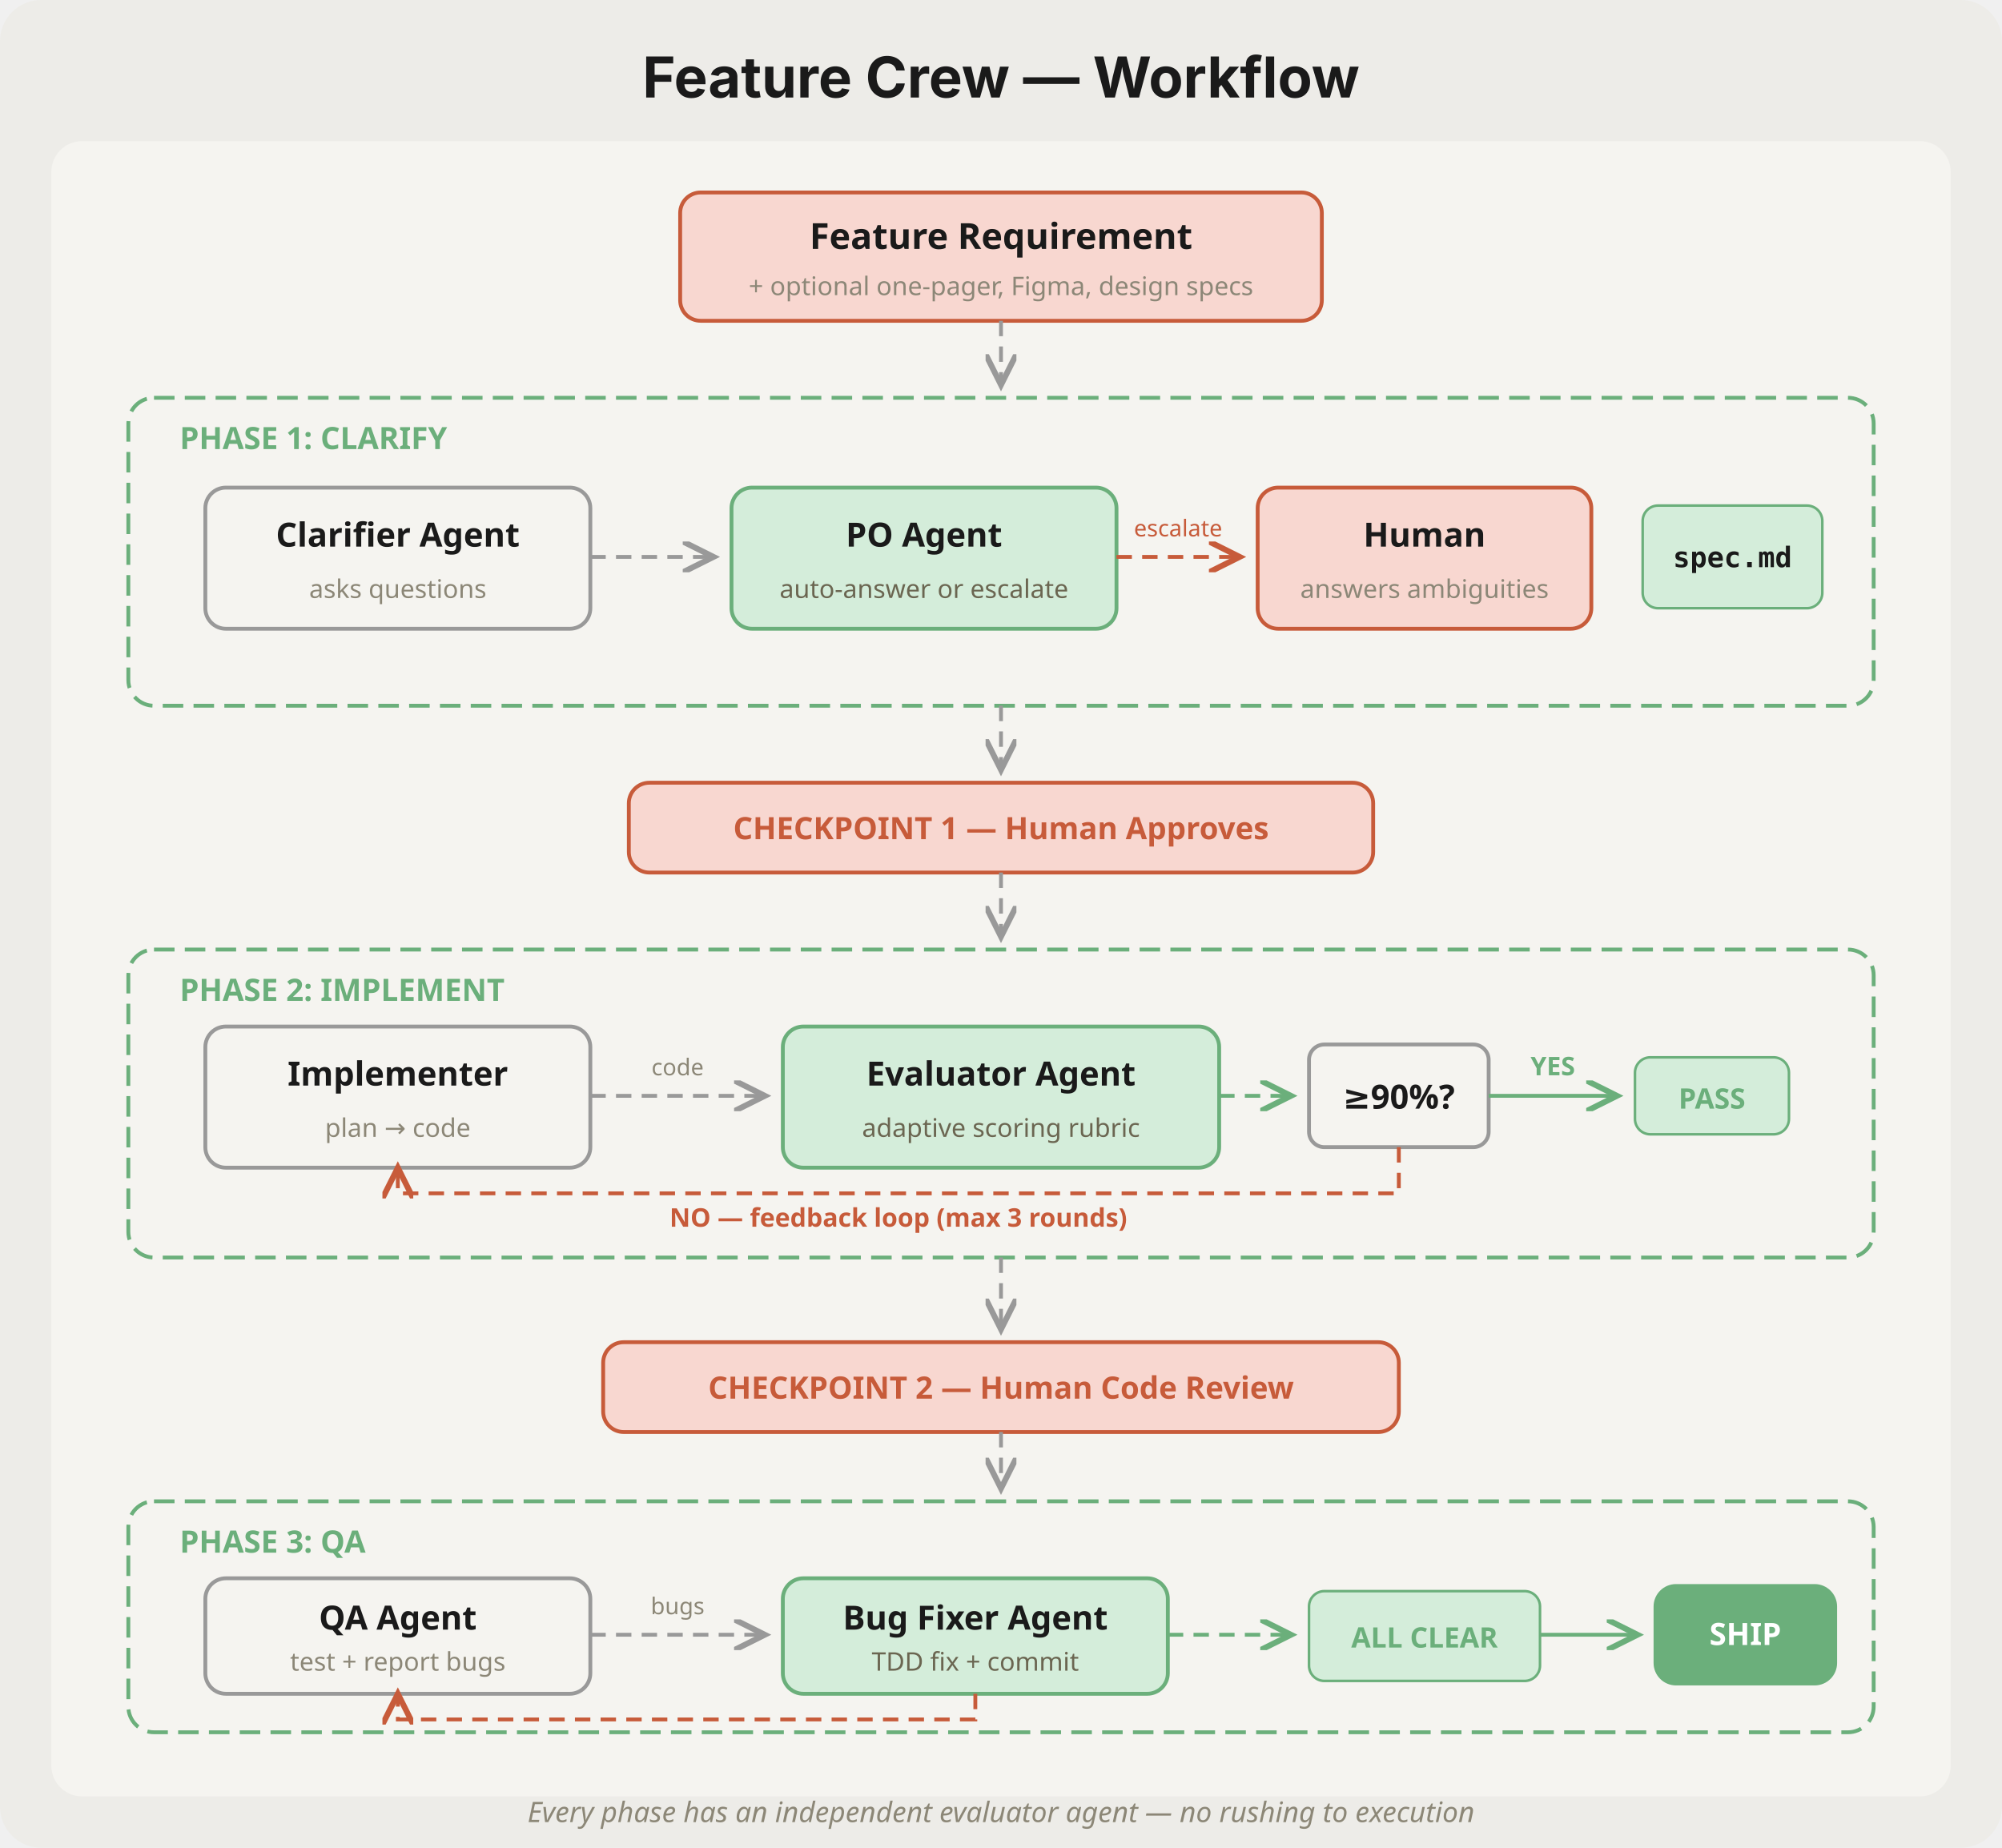
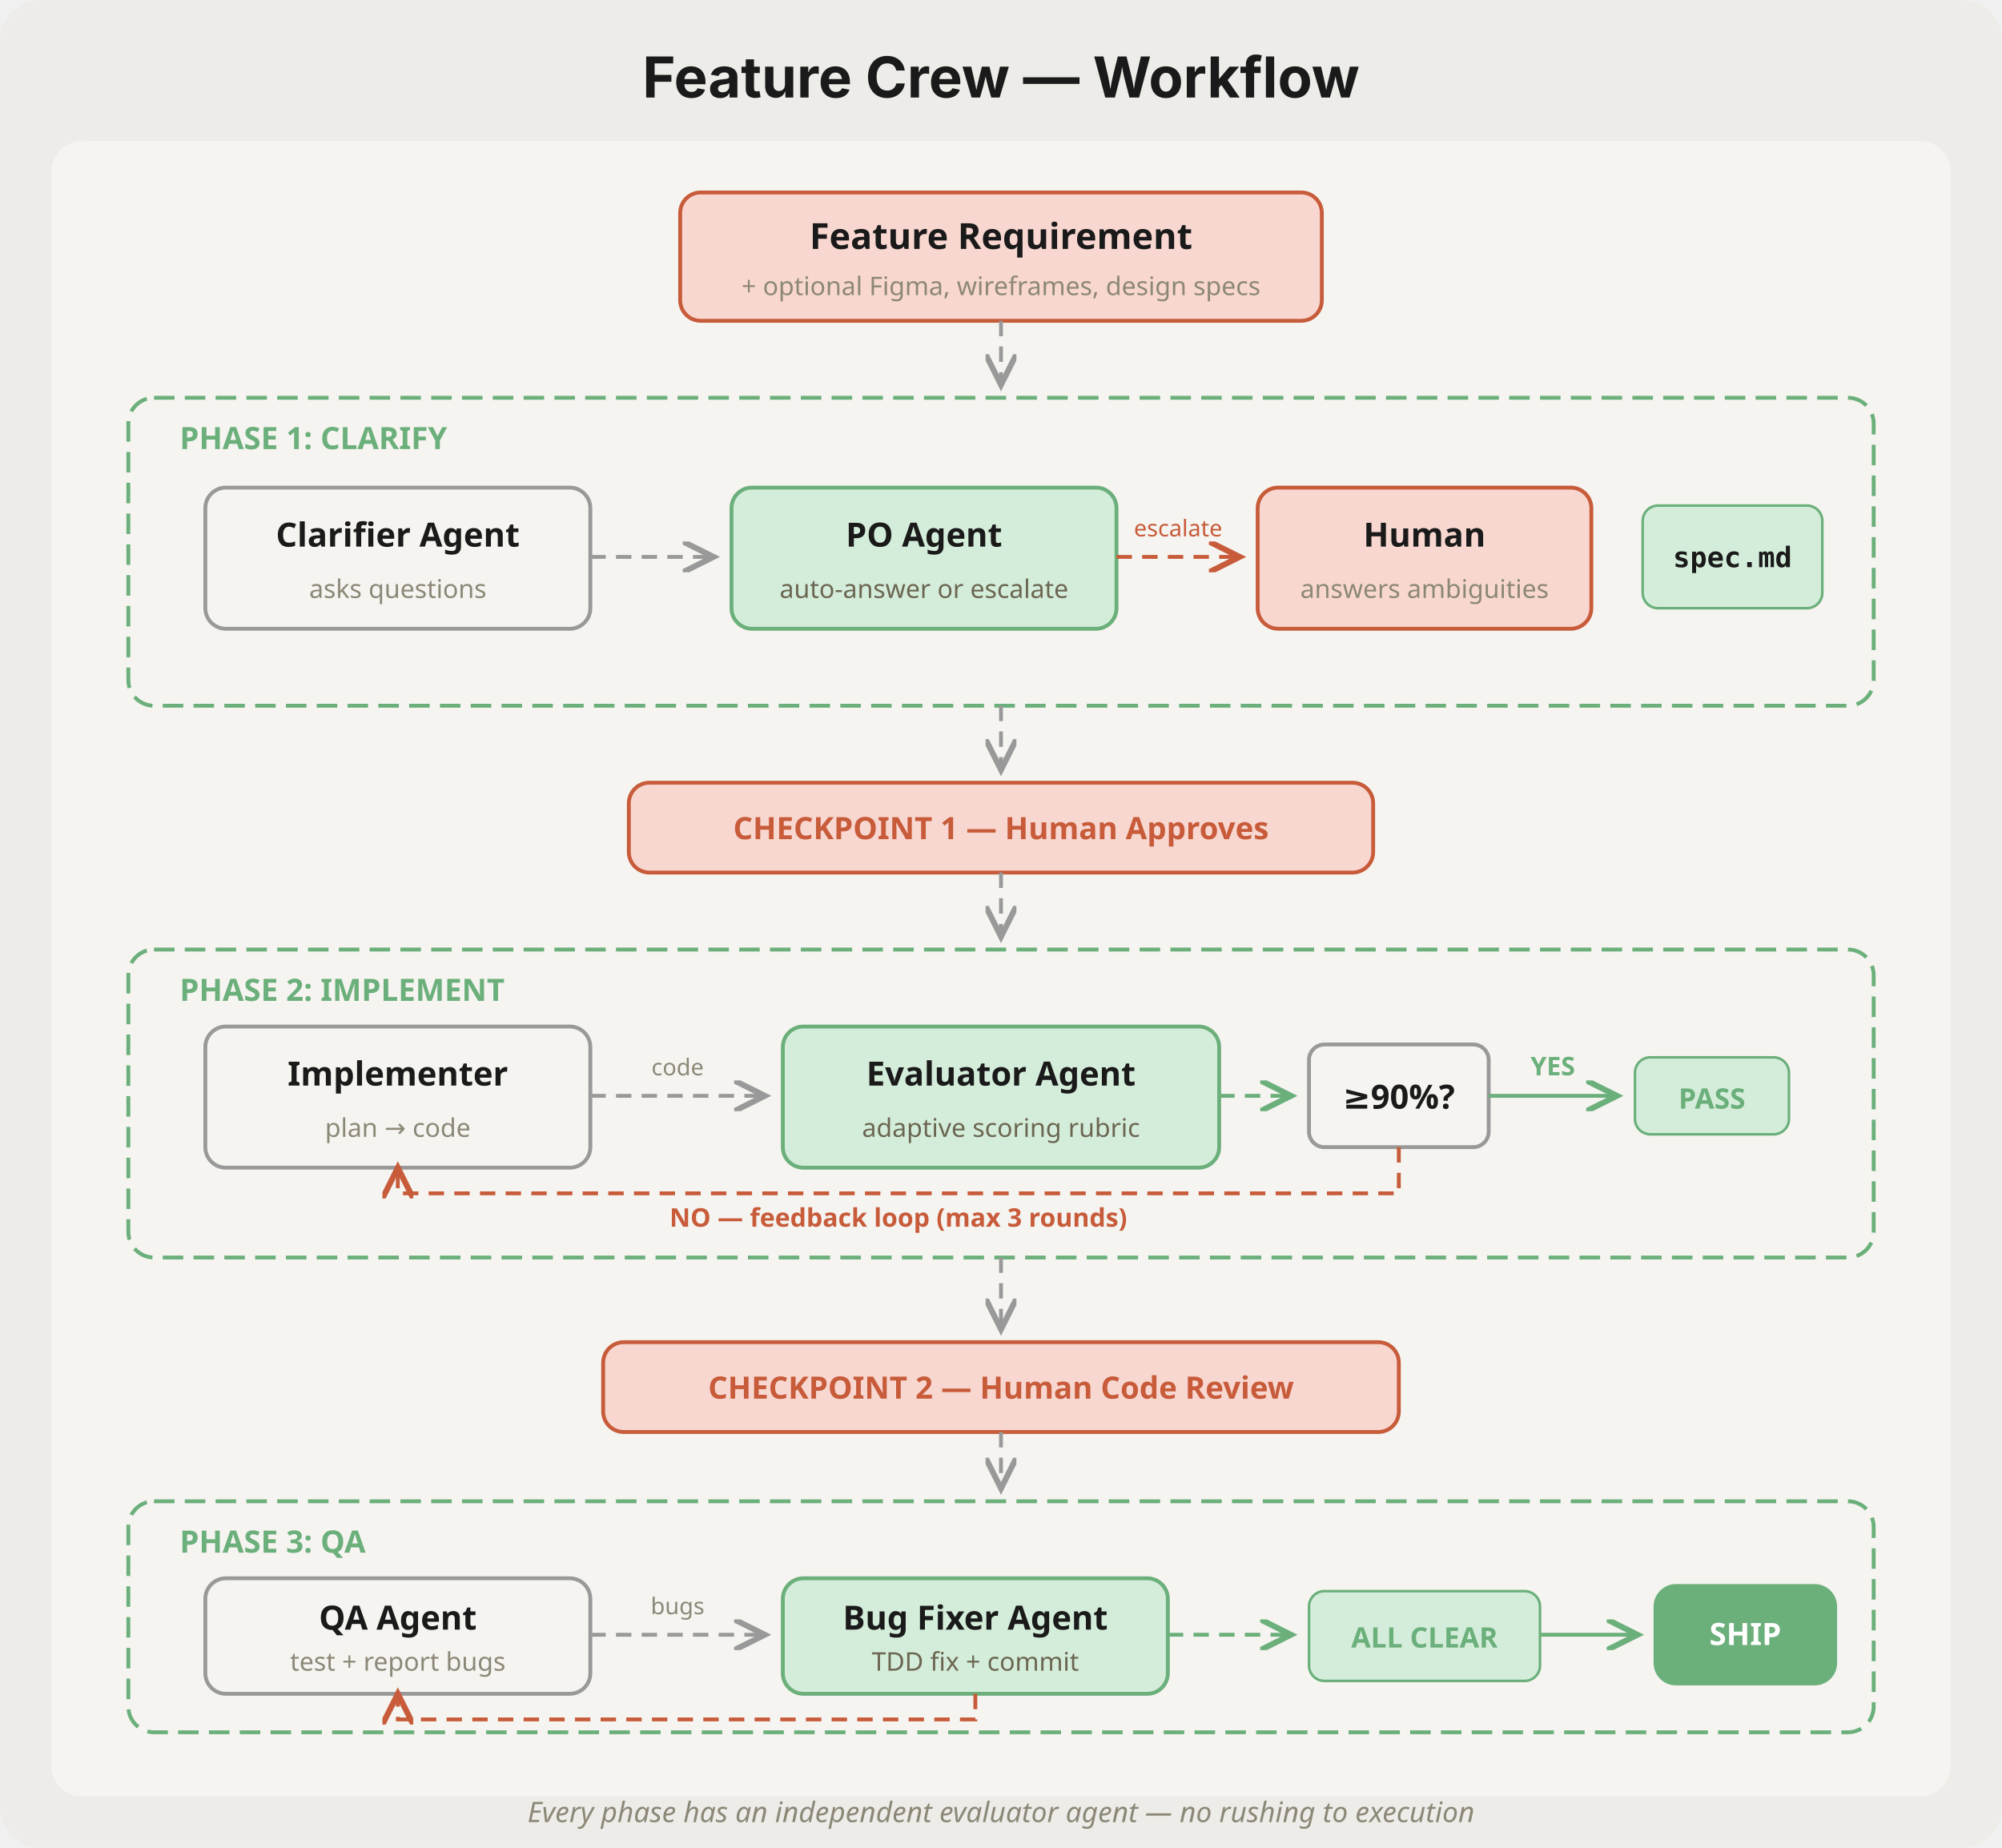
<svg xmlns="http://www.w3.org/2000/svg" width="780" height="720" viewBox="0 0 780 720">
  <rect width="780" height="720" rx="16" ry="16" fill="#EDECE8" />
  <rect x="20" y="55" width="740" height="645" rx="12" ry="12" fill="#F5F4F0" />
  <defs>
    <marker id="arr" markerWidth="10" markerHeight="8" refX="8" refY="4" orient="auto">
      <path d="M0,0 L8,4 L0,8" fill="none" stroke="#999" stroke-width="1.5" />
    </marker>
    <marker id="arr-green" markerWidth="10" markerHeight="8" refX="8" refY="4" orient="auto">
      <path d="M0,0 L8,4 L0,8" fill="none" stroke="#6BAF7B" stroke-width="1.5" />
    </marker>
    <marker id="arr-orange" markerWidth="10" markerHeight="8" refX="8" refY="4" orient="auto">
      <path d="M0,0 L8,4 L0,8" fill="none" stroke="#C75B3A" stroke-width="1.5" />
    </marker>
  </defs>
  <text x="390" y="38" text-anchor="middle" font-family="system-ui, -apple-system, sans-serif" font-size="22" font-weight="700" fill="#1A1A1A">Feature Crew — Workflow</text>
  <rect x="265" y="75" width="250" height="50" rx="8" ry="8" fill="#F8D7D0" stroke="#C75B3A" stroke-width="1.5" />
  <text x="390" y="97" text-anchor="middle" font-family="system-ui, sans-serif" font-size="14" font-weight="600" fill="#1A1A1A">Feature Requirement</text>
-   <text x="390" y="115" text-anchor="middle" font-family="system-ui, sans-serif" font-size="10" fill="#8C8777">+ optional one-pager, Figma, design specs</text>
+   <text x="390" y="115" text-anchor="middle" font-family="system-ui, sans-serif" font-size="10" fill="#8C8777">+ optional Figma, wireframes, design specs</text>
  <line x1="390" y1="125" x2="390" y2="150" stroke="#999" stroke-width="1.5" stroke-dasharray="6,4" marker-end="url(#arr)" />
  <rect x="50" y="155" width="680" height="120" rx="10" ry="10" fill="none" stroke="#6BAF7B" stroke-width="1.5" stroke-dasharray="8,4" />
  <text x="70" y="175" font-family="system-ui, sans-serif" font-size="12" font-weight="700" fill="#6BAF7B">PHASE 1: CLARIFY</text>
  <rect x="80" y="190" width="150" height="55" rx="8" ry="8" fill="#F5F4F0" stroke="#999" stroke-width="1.5" />
  <text x="155" y="213" text-anchor="middle" font-family="system-ui, sans-serif" font-size="13" font-weight="600" fill="#1A1A1A">Clarifier Agent</text>
  <text x="155" y="233" text-anchor="middle" font-family="system-ui, sans-serif" font-size="10" fill="#8C8777">asks questions</text>
  <line x1="230" y1="217" x2="278" y2="217" stroke="#999" stroke-width="1.5" stroke-dasharray="6,4" marker-end="url(#arr)" />
  <rect x="285" y="190" width="150" height="55" rx="8" ry="8" fill="#D4EDDA" stroke="#6BAF7B" stroke-width="1.5" />
  <text x="360" y="213" text-anchor="middle" font-family="system-ui, sans-serif" font-size="13" font-weight="600" fill="#1A1A1A">PO Agent</text>
  <text x="360" y="233" text-anchor="middle" font-family="system-ui, sans-serif" font-size="10" fill="#6B6651">auto-answer or escalate</text>
  <line x1="435" y1="217" x2="483" y2="217" stroke="#C75B3A" stroke-width="1.5" stroke-dasharray="6,4" marker-end="url(#arr-orange)" />
  <text x="459" y="209" text-anchor="middle" font-family="system-ui, sans-serif" font-size="9" fill="#C75B3A">escalate</text>
  <rect x="490" y="190" width="130" height="55" rx="8" ry="8" fill="#F8D7D0" stroke="#C75B3A" stroke-width="1.5" />
  <text x="555" y="213" text-anchor="middle" font-family="system-ui, sans-serif" font-size="13" font-weight="600" fill="#1A1A1A">Human</text>
  <text x="555" y="233" text-anchor="middle" font-family="system-ui, sans-serif" font-size="10" fill="#8C8777">answers ambiguities</text>
  <rect x="640" y="197" width="70" height="40" rx="6" ry="6" fill="#D4EDDA" stroke="#6BAF7B" stroke-width="1" />
  <text x="675" y="221" text-anchor="middle" font-family="'SF Mono', monospace" font-size="11" font-weight="600" fill="#1A1A1A">spec.md</text>
  <line x1="390" y1="275" x2="390" y2="300" stroke="#999" stroke-width="1.5" stroke-dasharray="6,4" marker-end="url(#arr)" />
  <rect x="245" y="305" width="290" height="35" rx="8" ry="8" fill="#F8D7D0" stroke="#C75B3A" stroke-width="1.5" />
  <text x="390" y="327" text-anchor="middle" font-family="system-ui, sans-serif" font-size="12" font-weight="600" fill="#C75B3A">CHECKPOINT 1 — Human Approves</text>
  <line x1="390" y1="340" x2="390" y2="365" stroke="#999" stroke-width="1.5" stroke-dasharray="6,4" marker-end="url(#arr)" />
  <rect x="50" y="370" width="680" height="120" rx="10" ry="10" fill="none" stroke="#6BAF7B" stroke-width="1.5" stroke-dasharray="8,4" />
  <text x="70" y="390" font-family="system-ui, sans-serif" font-size="12" font-weight="700" fill="#6BAF7B">PHASE 2: IMPLEMENT</text>
  <rect x="80" y="400" width="150" height="55" rx="8" ry="8" fill="#F5F4F0" stroke="#999" stroke-width="1.5" />
  <text x="155" y="423" text-anchor="middle" font-family="system-ui, sans-serif" font-size="13" font-weight="600" fill="#1A1A1A">Implementer</text>
  <text x="155" y="443" text-anchor="middle" font-family="system-ui, sans-serif" font-size="10" fill="#8C8777">plan → code</text>
  <line x1="230" y1="427" x2="298" y2="427" stroke="#999" stroke-width="1.5" stroke-dasharray="6,4" marker-end="url(#arr)" />
  <text x="264" y="419" text-anchor="middle" font-family="system-ui, sans-serif" font-size="9" fill="#8C8777">code</text>
  <rect x="305" y="400" width="170" height="55" rx="8" ry="8" fill="#D4EDDA" stroke="#6BAF7B" stroke-width="1.5" />
  <text x="390" y="423" text-anchor="middle" font-family="system-ui, sans-serif" font-size="13" font-weight="600" fill="#1A1A1A">Evaluator Agent</text>
  <text x="390" y="443" text-anchor="middle" font-family="system-ui, sans-serif" font-size="10" fill="#6B6651">adaptive scoring rubric</text>
  <rect x="510" y="407" width="70" height="40" rx="6" ry="6" fill="#F5F4F0" stroke="#999" stroke-width="1.5" />
  <text x="545" y="432" text-anchor="middle" font-family="system-ui, sans-serif" font-size="13" font-weight="700" fill="#1A1A1A">≥90%?</text>
  <line x1="475" y1="427" x2="503" y2="427" stroke="#6BAF7B" stroke-width="1.5" stroke-dasharray="6,4" marker-end="url(#arr-green)" />
  <line x1="580" y1="427" x2="630" y2="427" stroke="#6BAF7B" stroke-width="1.5" marker-end="url(#arr-green)" />
  <text x="605" y="419" text-anchor="middle" font-family="system-ui, sans-serif" font-size="10" font-weight="600" fill="#6BAF7B">YES</text>
  <rect x="637" y="412" width="60" height="30" rx="6" ry="6" fill="#D4EDDA" stroke="#6BAF7B" stroke-width="1" />
  <text x="667" y="432" text-anchor="middle" font-family="system-ui, sans-serif" font-size="11" font-weight="600" fill="#6BAF7B">PASS</text>
  <path d="M545,447 L545,465 L155,465 L155,455" fill="none" stroke="#C75B3A" stroke-width="1.5" stroke-dasharray="6,4" marker-end="url(#arr-orange)" />
  <text x="350" y="478" text-anchor="middle" font-family="system-ui, sans-serif" font-size="10" font-weight="600" fill="#C75B3A">NO — feedback loop (max 3 rounds)</text>
  <line x1="390" y1="490" x2="390" y2="518" stroke="#999" stroke-width="1.5" stroke-dasharray="6,4" marker-end="url(#arr)" />
  <rect x="235" y="523" width="310" height="35" rx="8" ry="8" fill="#F8D7D0" stroke="#C75B3A" stroke-width="1.5" />
  <text x="390" y="545" text-anchor="middle" font-family="system-ui, sans-serif" font-size="12" font-weight="600" fill="#C75B3A">CHECKPOINT 2 — Human Code Review</text>
  <line x1="390" y1="558" x2="390" y2="580" stroke="#999" stroke-width="1.5" stroke-dasharray="6,4" marker-end="url(#arr)" />
  <rect x="50" y="585" width="680" height="90" rx="10" ry="10" fill="none" stroke="#6BAF7B" stroke-width="1.5" stroke-dasharray="8,4" />
  <text x="70" y="605" font-family="system-ui, sans-serif" font-size="12" font-weight="700" fill="#6BAF7B">PHASE 3: QA</text>
  <rect x="80" y="615" width="150" height="45" rx="8" ry="8" fill="#F5F4F0" stroke="#999" stroke-width="1.5" />
  <text x="155" y="635" text-anchor="middle" font-family="system-ui, sans-serif" font-size="13" font-weight="600" fill="#1A1A1A">QA Agent</text>
  <text x="155" y="651" text-anchor="middle" font-family="system-ui, sans-serif" font-size="10" fill="#8C8777">test + report bugs</text>
  <line x1="230" y1="637" x2="298" y2="637" stroke="#999" stroke-width="1.5" stroke-dasharray="6,4" marker-end="url(#arr)" />
  <text x="264" y="629" text-anchor="middle" font-family="system-ui, sans-serif" font-size="9" fill="#8C8777">bugs</text>
  <rect x="305" y="615" width="150" height="45" rx="8" ry="8" fill="#D4EDDA" stroke="#6BAF7B" stroke-width="1.5" />
  <text x="380" y="635" text-anchor="middle" font-family="system-ui, sans-serif" font-size="13" font-weight="600" fill="#1A1A1A">Bug Fixer Agent</text>
  <text x="380" y="651" text-anchor="middle" font-family="system-ui, sans-serif" font-size="10" fill="#6B6651">TDD fix + commit</text>
  <path d="M380,660 L380,670 L155,670 L155,660" fill="none" stroke="#C75B3A" stroke-width="1.5" stroke-dasharray="6,4" marker-end="url(#arr-orange)" />
  <line x1="455" y1="637" x2="503" y2="637" stroke="#6BAF7B" stroke-width="1.5" stroke-dasharray="6,4" marker-end="url(#arr-green)" />
  <rect x="510" y="620" width="90" height="35" rx="6" ry="6" fill="#D4EDDA" stroke="#6BAF7B" stroke-width="1" />
  <text x="555" y="642" text-anchor="middle" font-family="system-ui, sans-serif" font-size="11" font-weight="600" fill="#6BAF7B">ALL CLEAR</text>
  <line x1="600" y1="637" x2="638" y2="637" stroke="#6BAF7B" stroke-width="1.5" marker-end="url(#arr-green)" />
  <rect x="645" y="618" width="70" height="38" rx="8" ry="8" fill="#6BAF7B" stroke="#6BAF7B" stroke-width="1.5" />
  <text x="680" y="641" text-anchor="middle" font-family="system-ui, sans-serif" font-size="12" font-weight="700" fill="#FFFFFF">SHIP</text>
  <text x="390" y="710" text-anchor="middle" font-family="system-ui, sans-serif" font-size="11" font-style="italic" fill="#8C8777">Every phase has an independent evaluator agent — no rushing to execution</text>
</svg>
